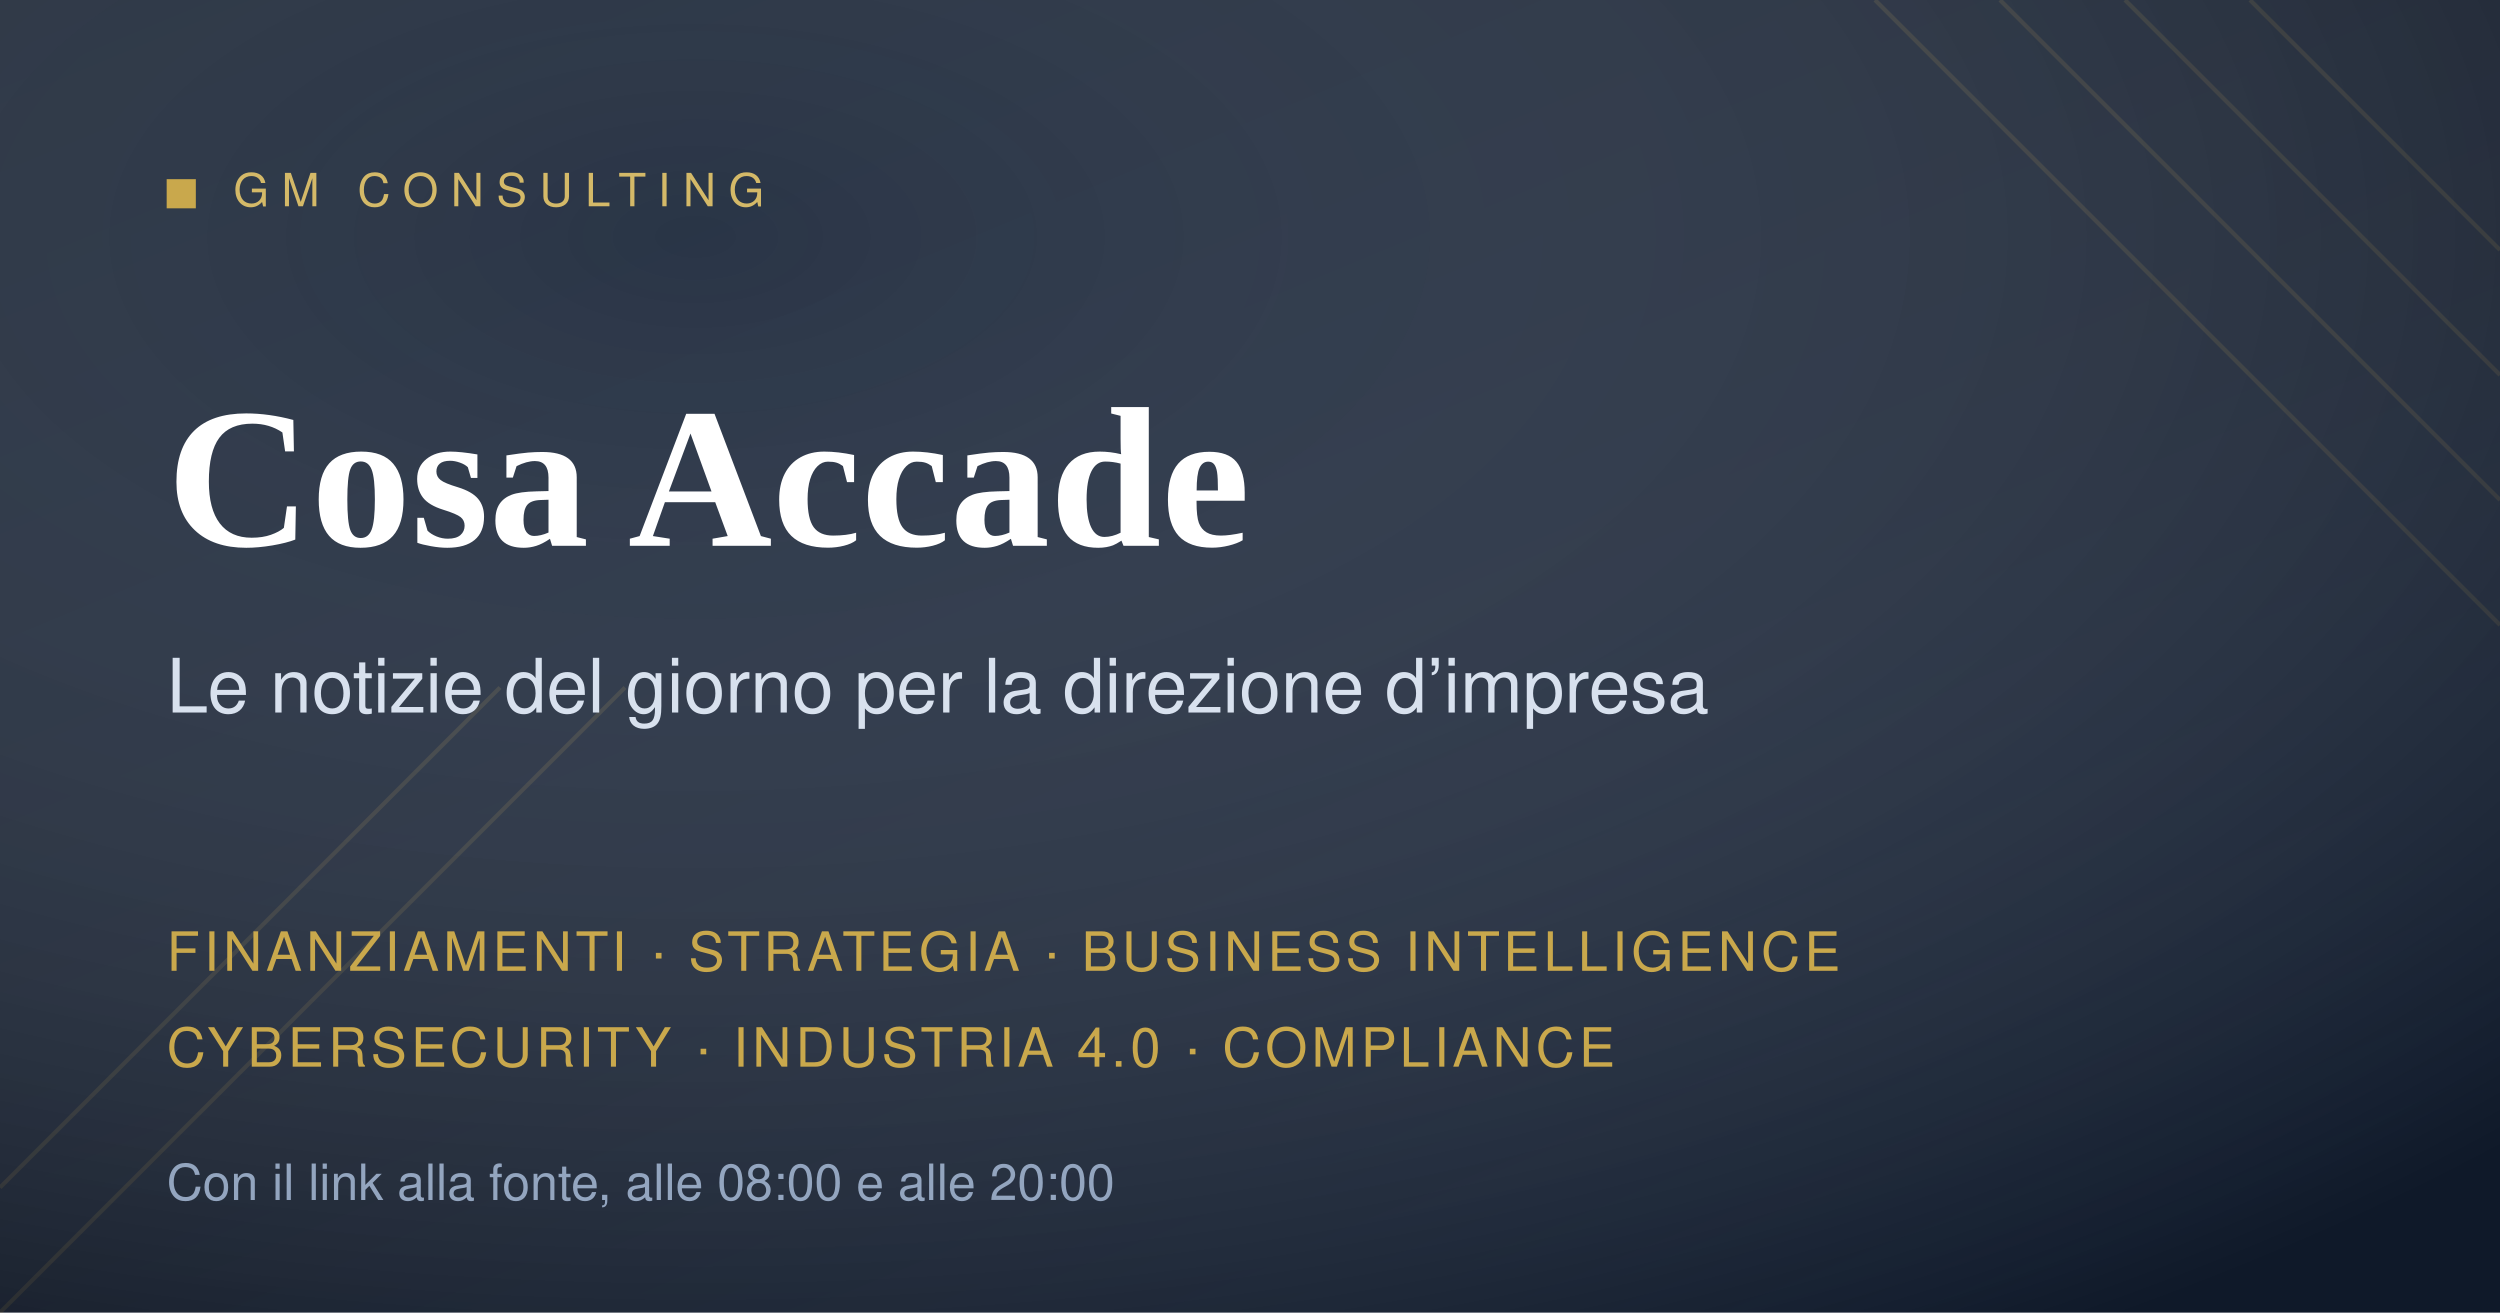
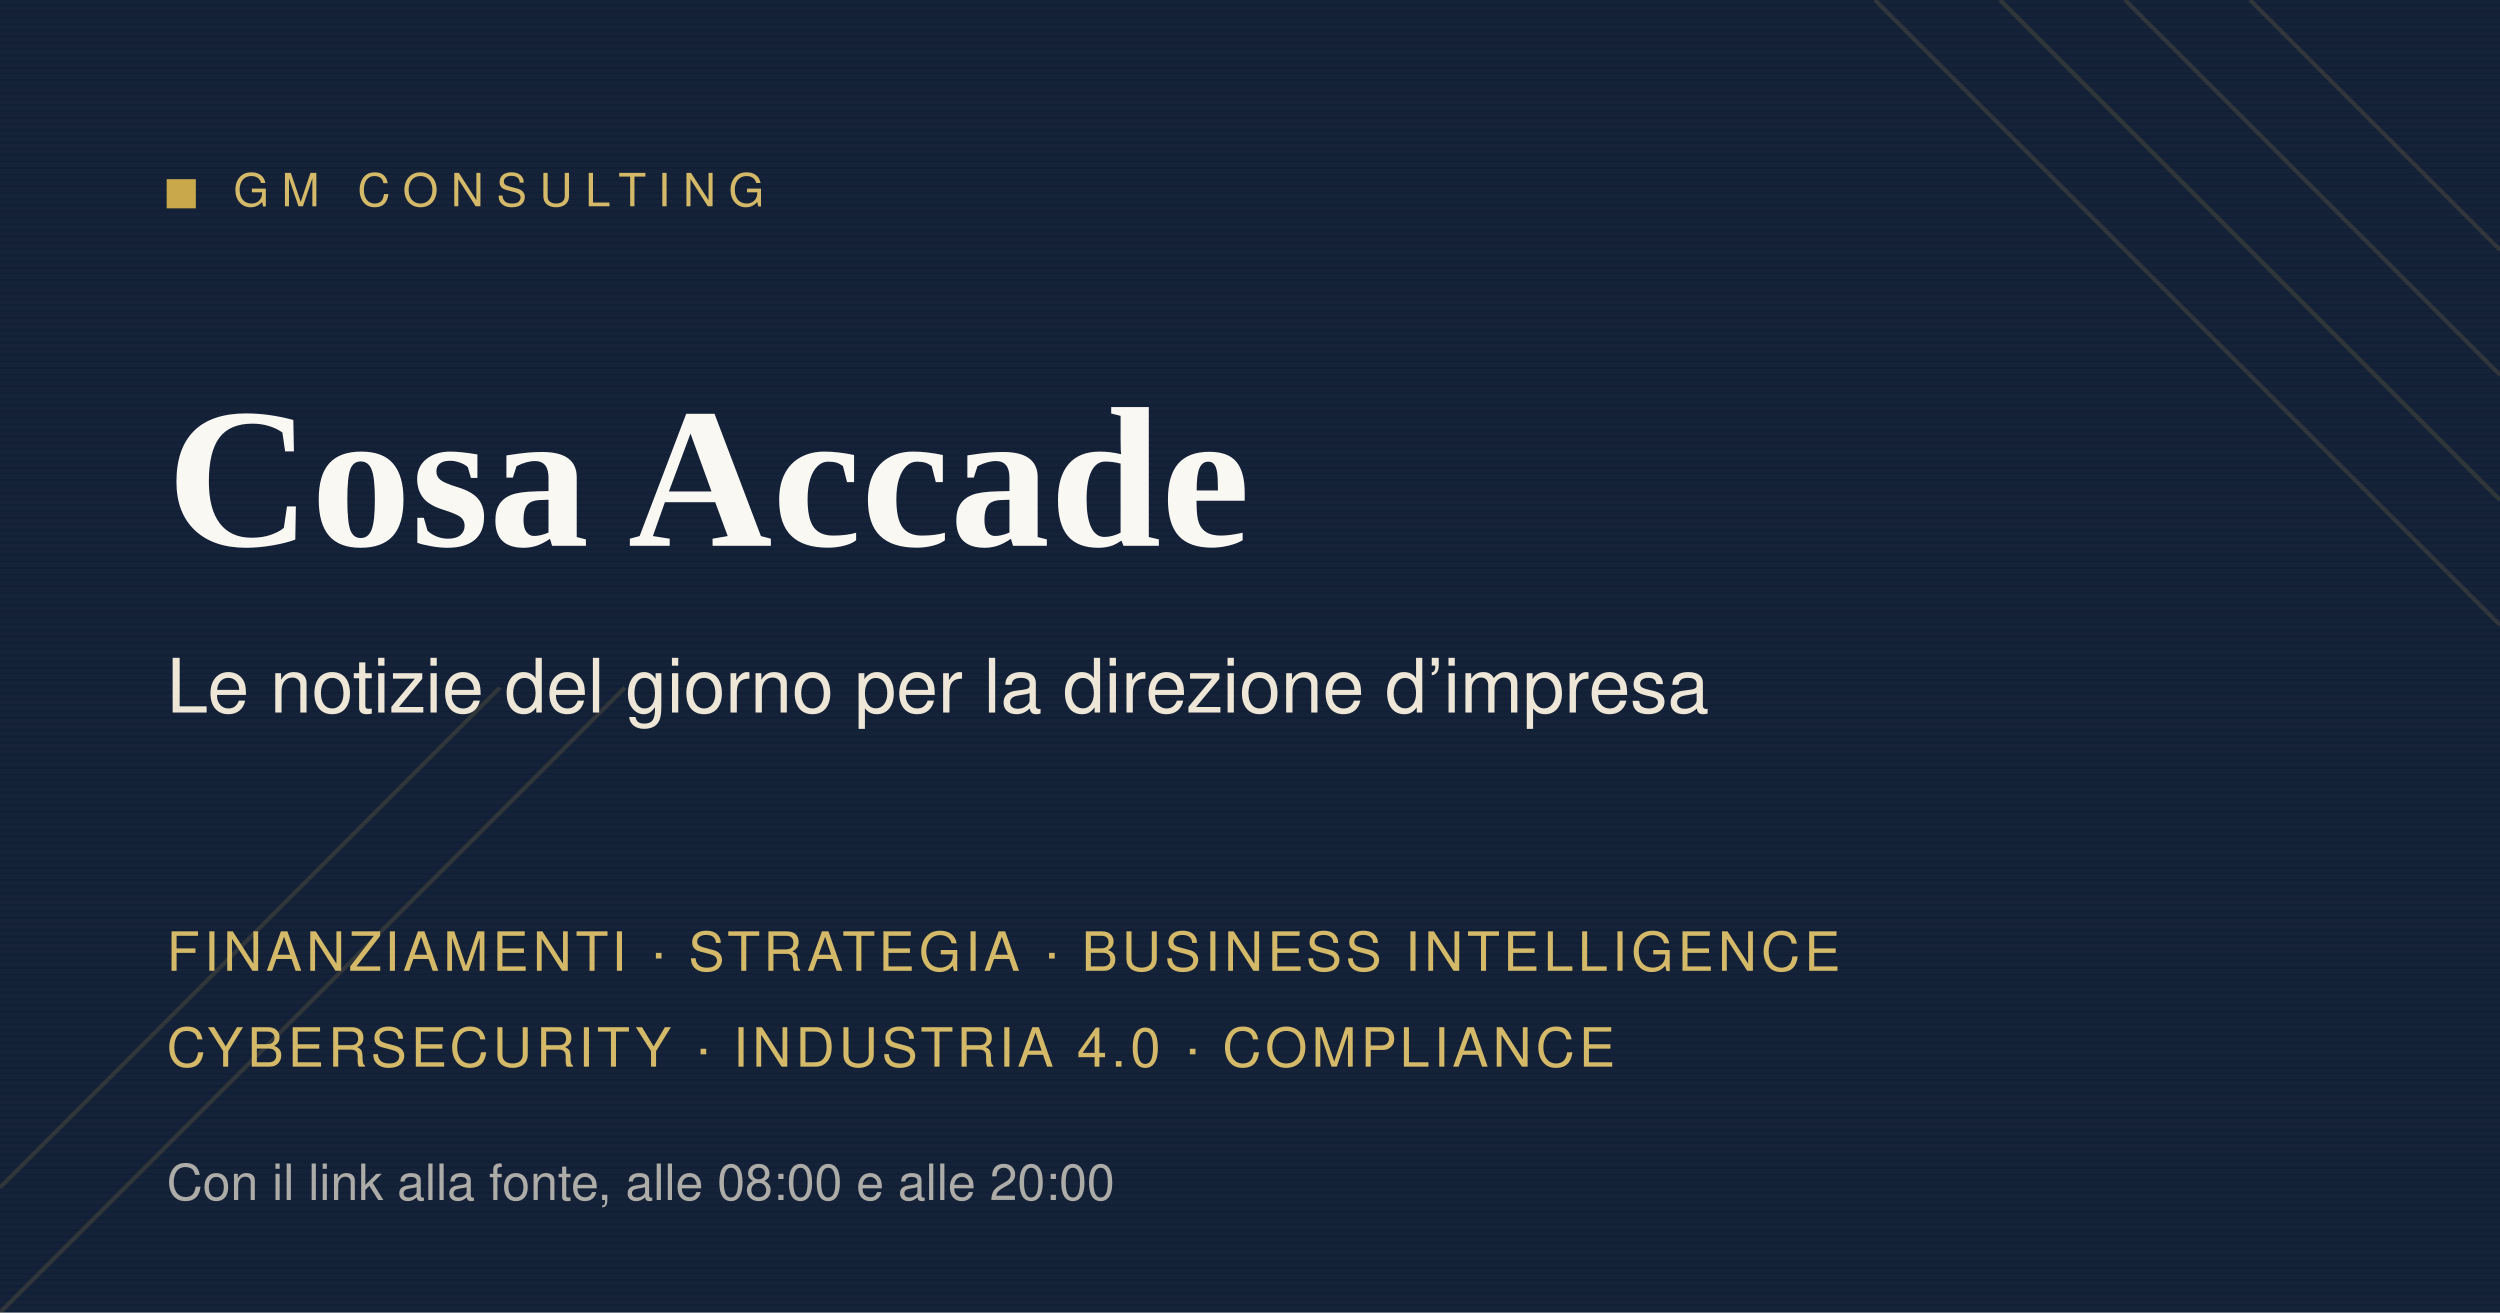
<svg xmlns="http://www.w3.org/2000/svg" viewBox="0 0 1200 630" width="1200" height="630" role="img">
  <defs>
-     <linearGradient id="bg" x1="0" y1="0" x2="0.8" y2="1">
-       <stop offset="0" stop-color="#0F1B2D" />
-       <stop offset="0.6" stop-color="#152238" />
-       <stop offset="1" stop-color="#1B2D4A" />
-     </linearGradient>
-     <radialGradient id="vignette" cx="0.28" cy="0.18" r="1">
-       <stop offset="0" stop-color="#FFFFFF" stop-opacity="0.10" />
-       <stop offset="1" stop-color="#000000" stop-opacity="0.45" />
-     </radialGradient>
+     <pattern id="scanline" width="3" height="3" patternUnits="userSpaceOnUse">
+       <rect width="3" height="1" y="2" fill="#0F1E36" fill-opacity="0.6" />
+     </pattern>
  </defs>
-   <rect width="1200" height="630" fill="url(#bg)" />
+   <rect width="1200" height="630" fill="#152238" />
+   <rect width="1200" height="630" fill="url(#scanline)" />
  <g stroke="#C9A84C" opacity="0.16">
    <line x1="900" y1="0" x2="1200" y2="300" stroke-width="2" />
    <line x1="960" y1="0" x2="1200" y2="240" stroke-width="2" />
    <line x1="1020" y1="0" x2="1200" y2="180" stroke-width="2" />
    <line x1="1080" y1="0" x2="1200" y2="120" stroke-width="2" />
    <line x1="0" y1="630" x2="300" y2="330" stroke-width="2" />
    <line x1="0" y1="570" x2="240" y2="330" stroke-width="2" />
  </g>
-   <rect width="1200" height="630" fill="url(#vignette)" />
-   <g fill="#FFFFFF">
+   <g fill="#FAF8F3">
    <g font-family="Helvetica, Arial, sans-serif">
      <rect x="80" y="86" width="14" height="14" fill="#C9A84C" />
      <text x="112" y="99" font-size="22" letter-spacing="6" fill="#D4B968">GM CONSULTING</text>
    </g>
    <text x="80" y="262" font-family="Georgia, 'Times New Roman', serif" font-size="96" font-weight="bold">Cosa Accade</text>
-     <text x="80" y="342" font-size="36" fill="#D8E1EE" font-family="Helvetica, Arial, sans-serif">Le notizie del giorno per la direzione d’impresa</text>
-     <g font-family="Helvetica, Arial, sans-serif" font-size="26" fill="#C9A84C" letter-spacing="2">
+     <text x="80" y="342" font-size="36" fill="#EEE7D7" font-family="Helvetica, Arial, sans-serif">Le notizie del giorno per la direzione d’impresa</text>
+     <g font-family="Helvetica, Arial, sans-serif" font-size="26" fill="#D4B968" letter-spacing="2">
      <text x="80" y="466">FINANZIAMENTI · STRATEGIA · BUSINESS INTELLIGENCE</text>
      <text x="80" y="512">CYBERSECURITY · INDUSTRIA 4.0 · COMPLIANCE</text>
    </g>
-     <text x="80" y="576" font-size="24" fill="#93A5BF" font-family="Helvetica, Arial, sans-serif">Con il link alla fonte, alle 08:00 e alle 20:00</text>
+     <text x="80" y="576" font-size="24" fill="#EEE7D7" fill-opacity="0.7" font-family="Helvetica, Arial, sans-serif">Con il link alla fonte, alle 08:00 e alle 20:00</text>
  </g>
</svg>
